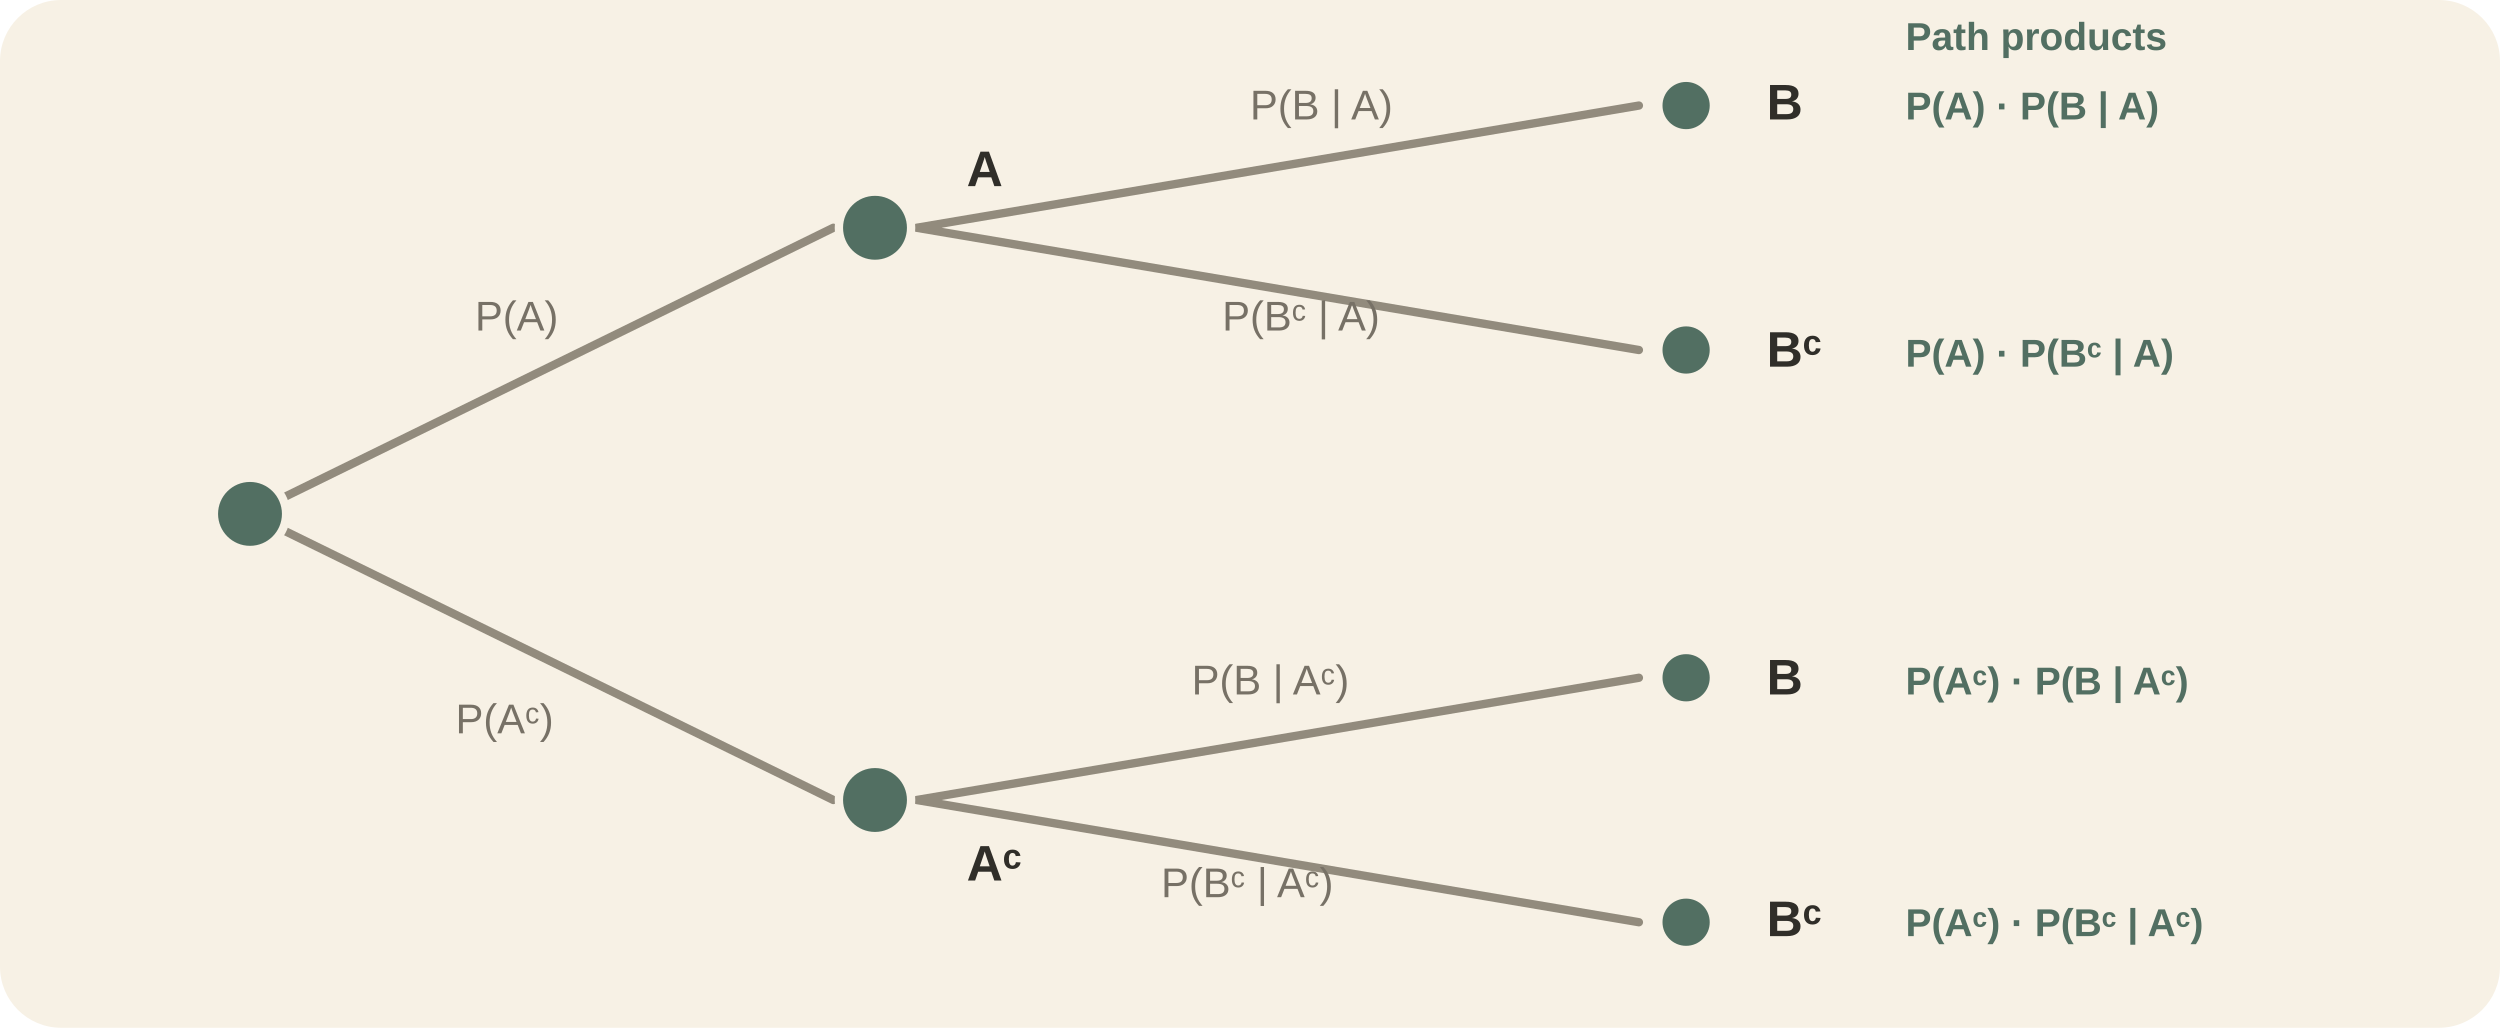
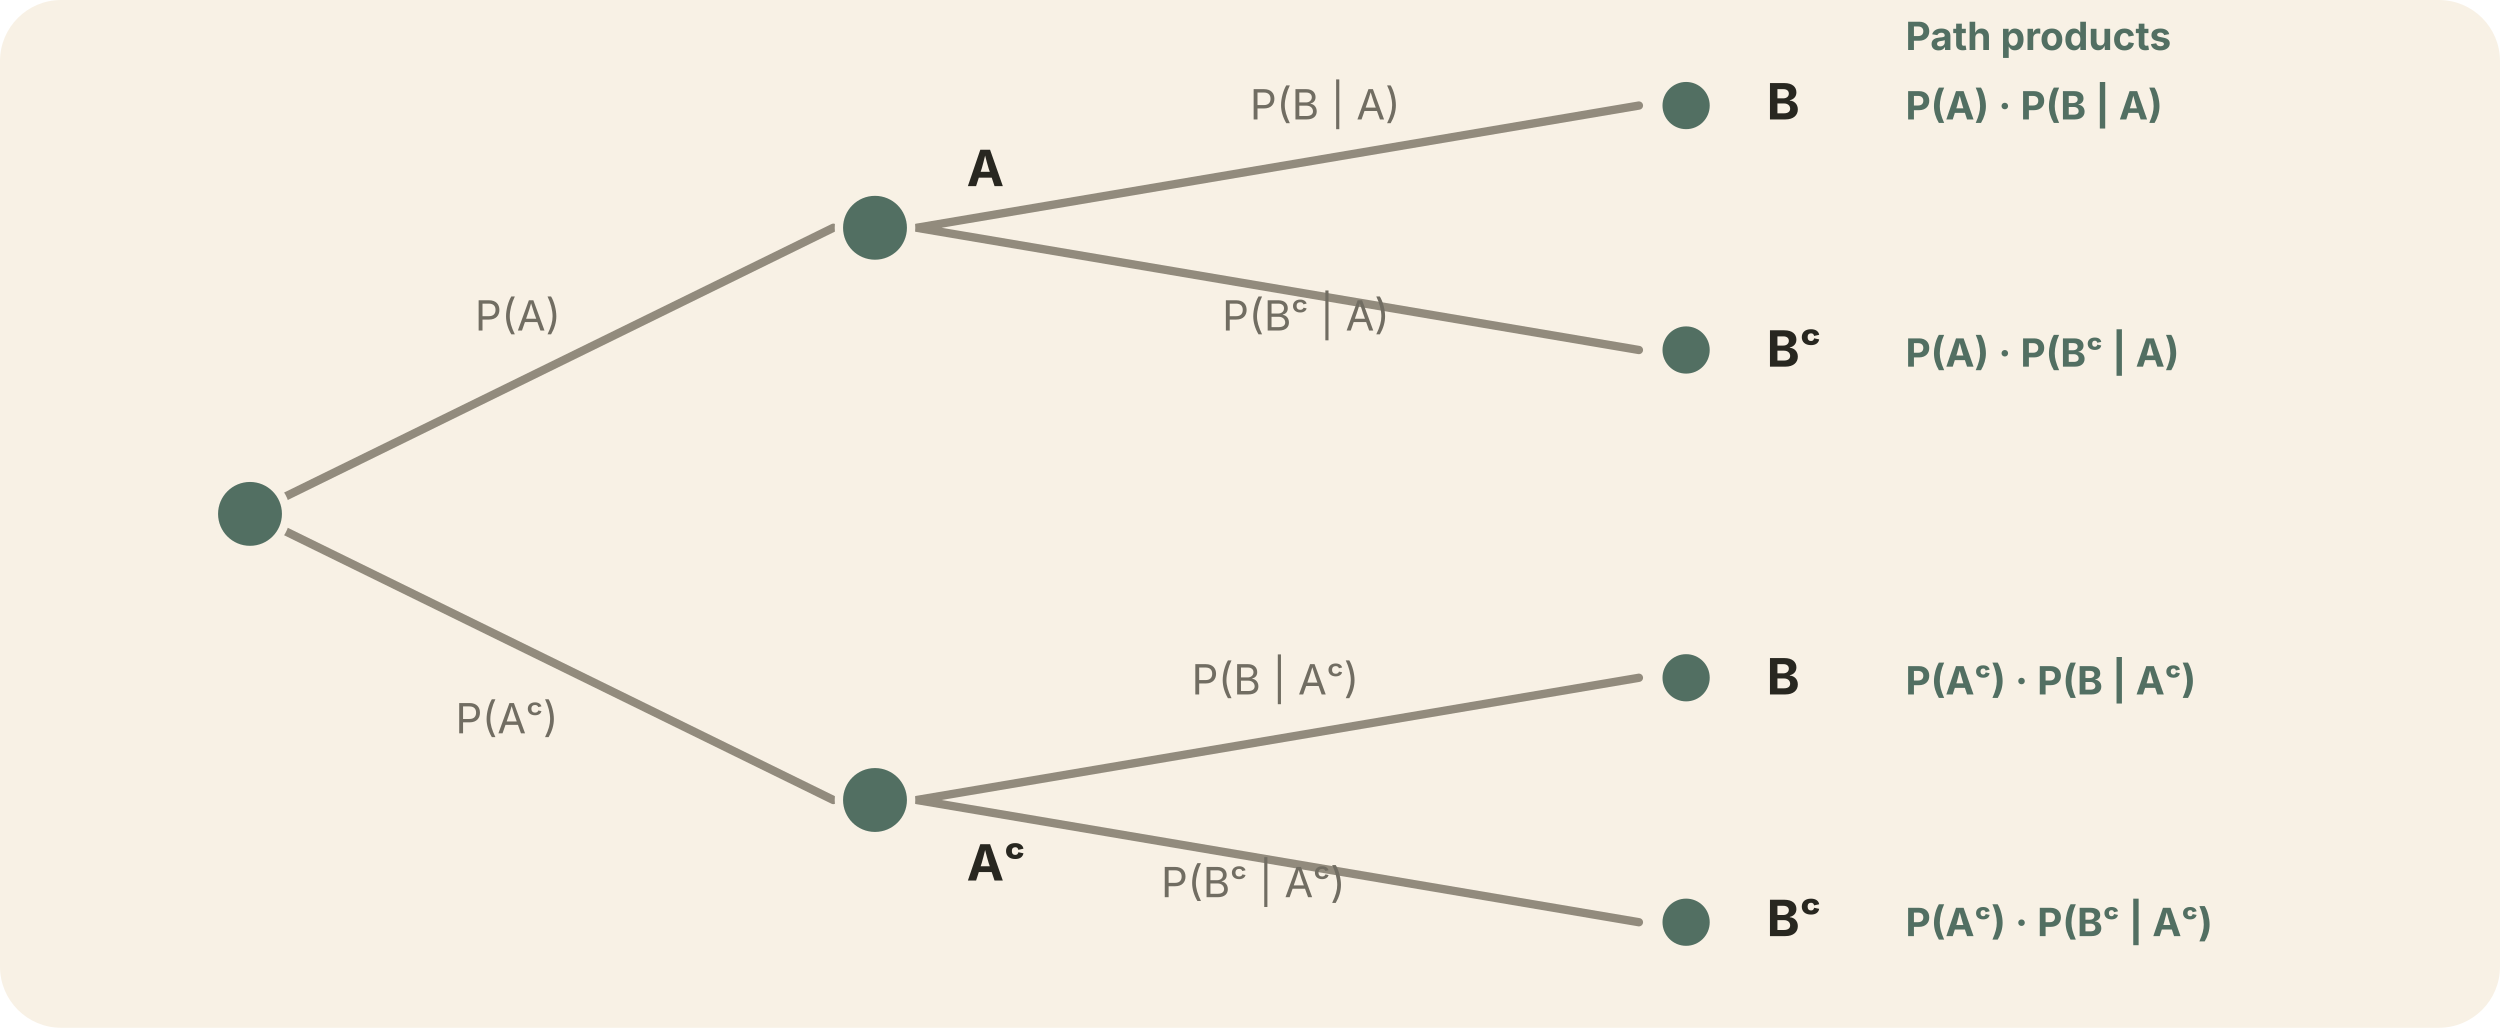
<svg xmlns="http://www.w3.org/2000/svg" viewBox="0 0 900 370" role="img" aria-labelledby="title desc">
-   <rect width="900" height="370" rx="22" fill="#f7f1e5" />
+   <rect width="900" height="370" rx="22" fill="#f8f1e5" />
  <g stroke="#928b7d" stroke-width="3" fill="none" stroke-linecap="round">
    <path d="M90 185 L300 82 M90 185 L300 288" />
    <path d="M330 82 L590 38 M330 82 L590 126 M330 288 L590 244 M330 288 L590 332" />
  </g>
-   <g fill="#526f62" stroke="#f7f1e5" stroke-width="3">
+   <g fill="#526f62" stroke="#f8f1e5" stroke-width="3">
    <circle cx="90" cy="185" r="13" />
    <circle cx="315" cy="82" r="13" />
    <circle cx="315" cy="288" r="13" />
    <circle cx="607" cy="38" r="10" />
    <circle cx="607" cy="126" r="10" />
    <circle cx="607" cy="244" r="10" />
    <circle cx="607" cy="332" r="10" />
  </g>
-   <g fill="#302e29" font-family="Arial, sans-serif" font-size="18" font-weight="700">
+   <g fill="#282720" font-family="Inter, -apple-system, BlinkMacSystemFont, system-ui, sans-serif" font-size="18" font-weight="700">
    <text x="348" y="67">A</text>
    <text x="348" y="317">Aᶜ</text>
    <text x="636" y="43">B</text>
    <text x="636" y="132">Bᶜ</text>
    <text x="636" y="250">B</text>
    <text x="636" y="337">Bᶜ</text>
  </g>
-   <g fill="#777166" font-family="Arial, sans-serif" font-size="15">
+   <g fill="#716d62" font-family="Inter, -apple-system, BlinkMacSystemFont, system-ui, sans-serif" font-size="15">
    <text x="171" y="119">P(A)</text>
    <text x="164" y="264">P(Aᶜ)</text>
    <text x="450" y="43">P(B | A)</text>
    <text x="440" y="119">P(Bᶜ | A)</text>
    <text x="429" y="250">P(B | Aᶜ)</text>
    <text x="418" y="323">P(Bᶜ | Aᶜ)</text>
  </g>
-   <text x="686" y="18" fill="#526f62" font-family="Arial, sans-serif" font-size="14" font-weight="700">Path products</text>
-   <g fill="#526f62" font-family="Arial, sans-serif" font-size="14" font-weight="700">
+   <text x="686" y="18" fill="#526f62" font-family="Inter, -apple-system, BlinkMacSystemFont, system-ui, sans-serif" font-size="14" font-weight="700">Path products</text>
+   <g fill="#526f62" font-family="Inter, -apple-system, BlinkMacSystemFont, system-ui, sans-serif" font-size="14" font-weight="700">
    <text x="686" y="43">P(A) · P(B | A)</text>
    <text x="686" y="132">P(A) · P(Bᶜ | A)</text>
    <text x="686" y="250">P(Aᶜ) · P(B | Aᶜ)</text>
    <text x="686" y="337">P(Aᶜ) · P(Bᶜ | Aᶜ)</text>
  </g>
</svg>
